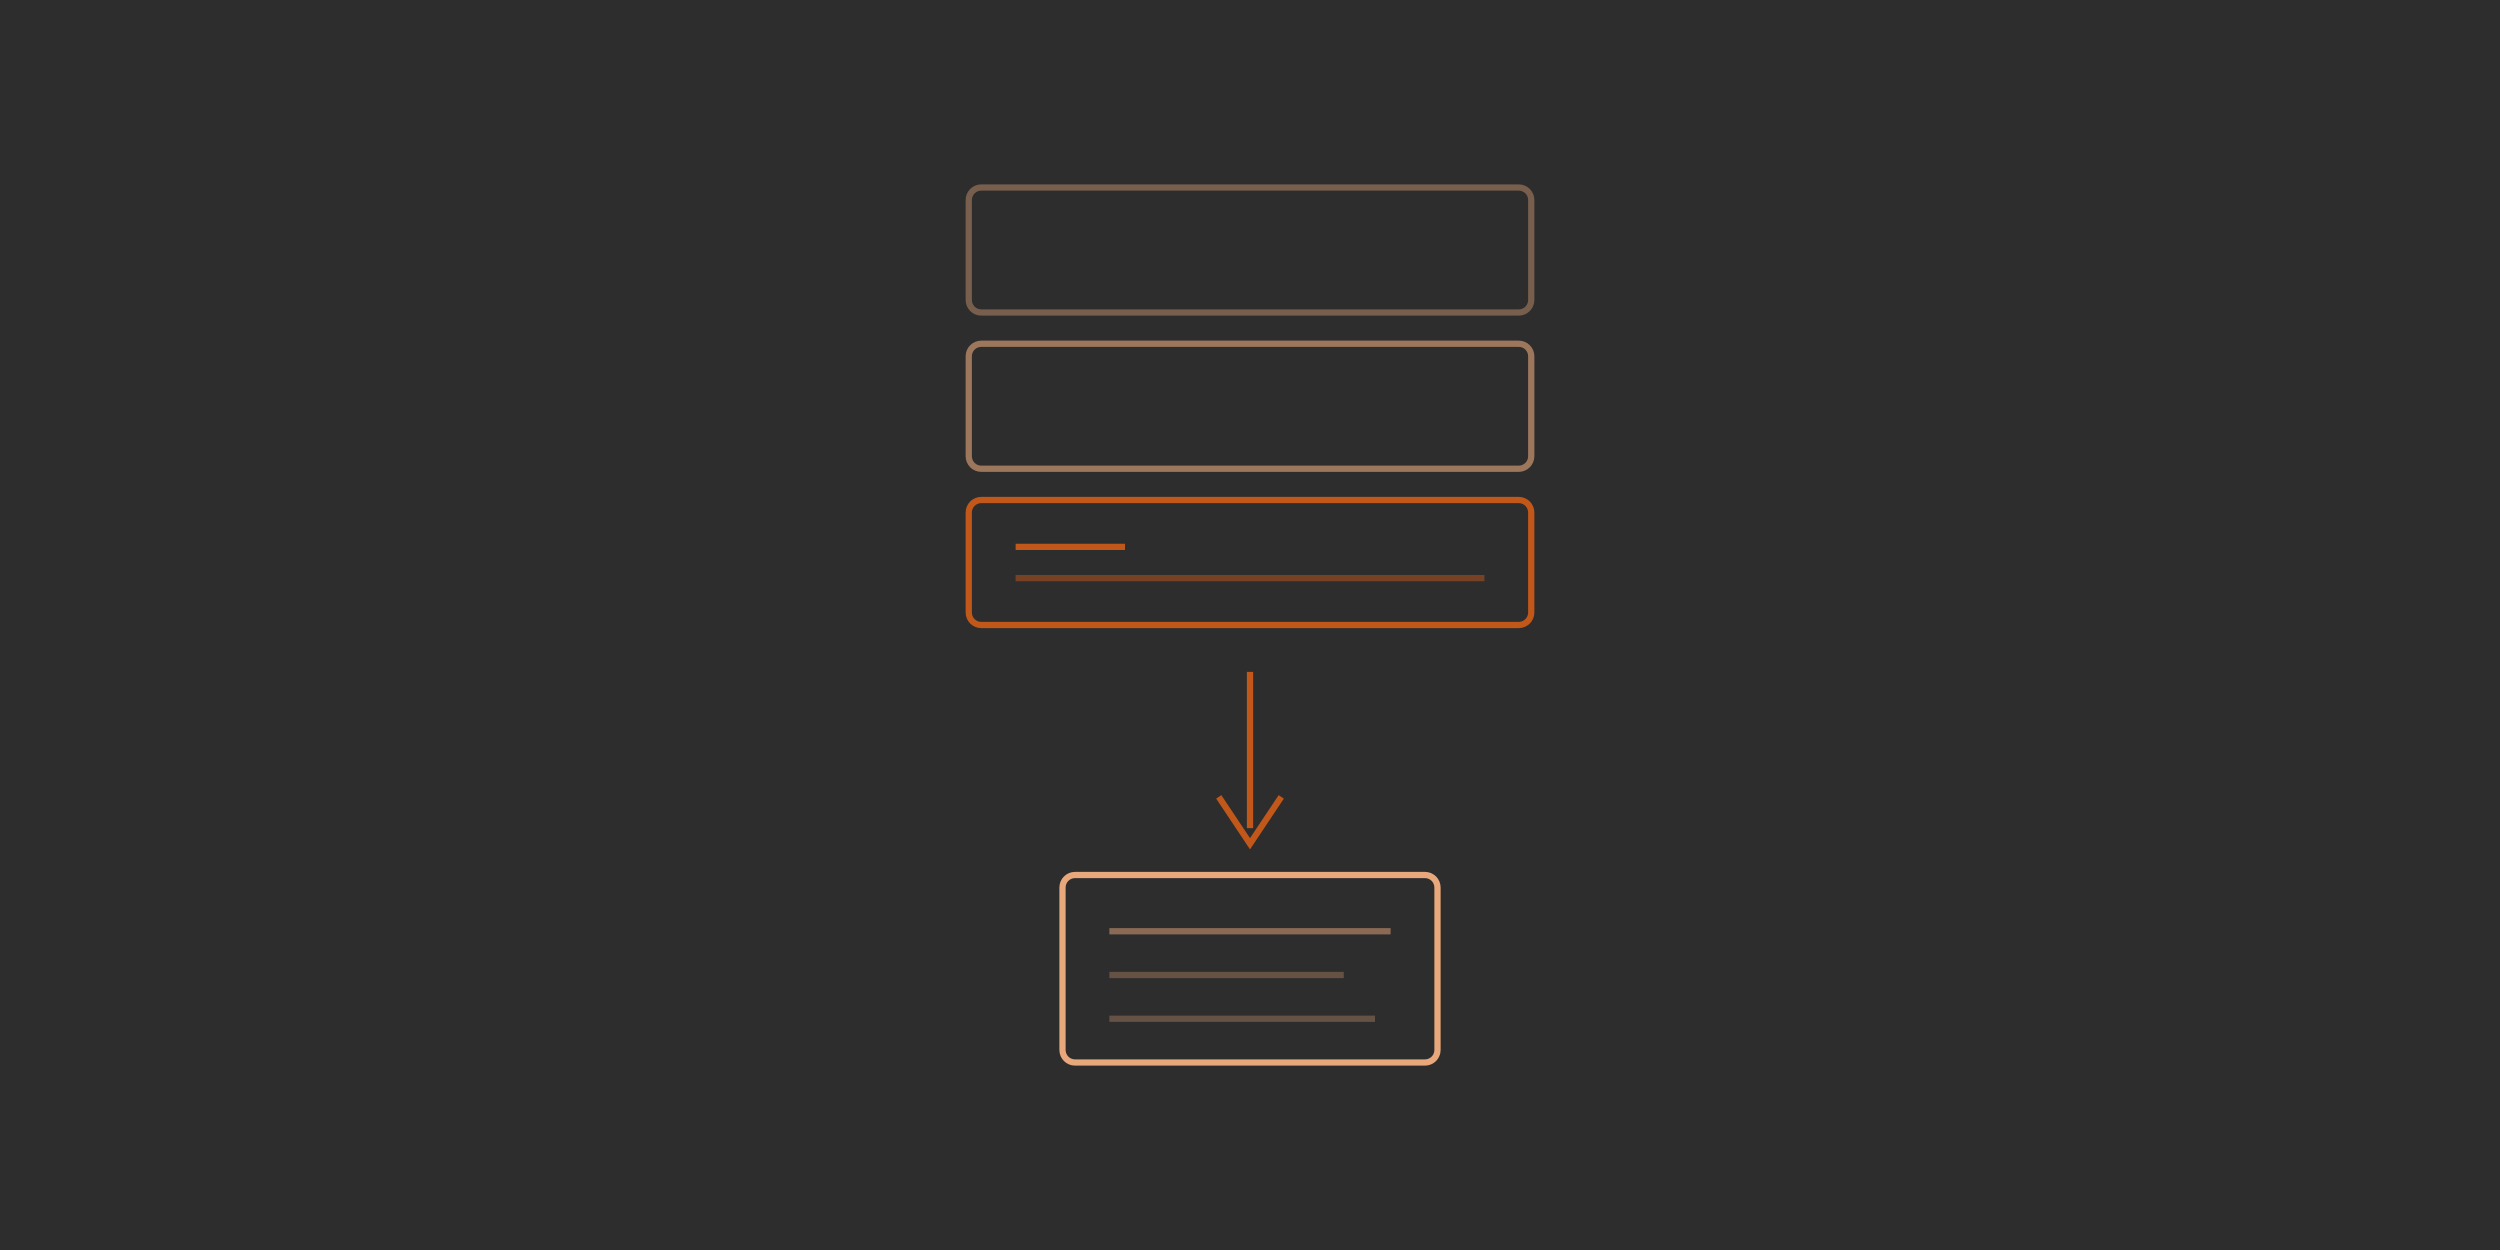
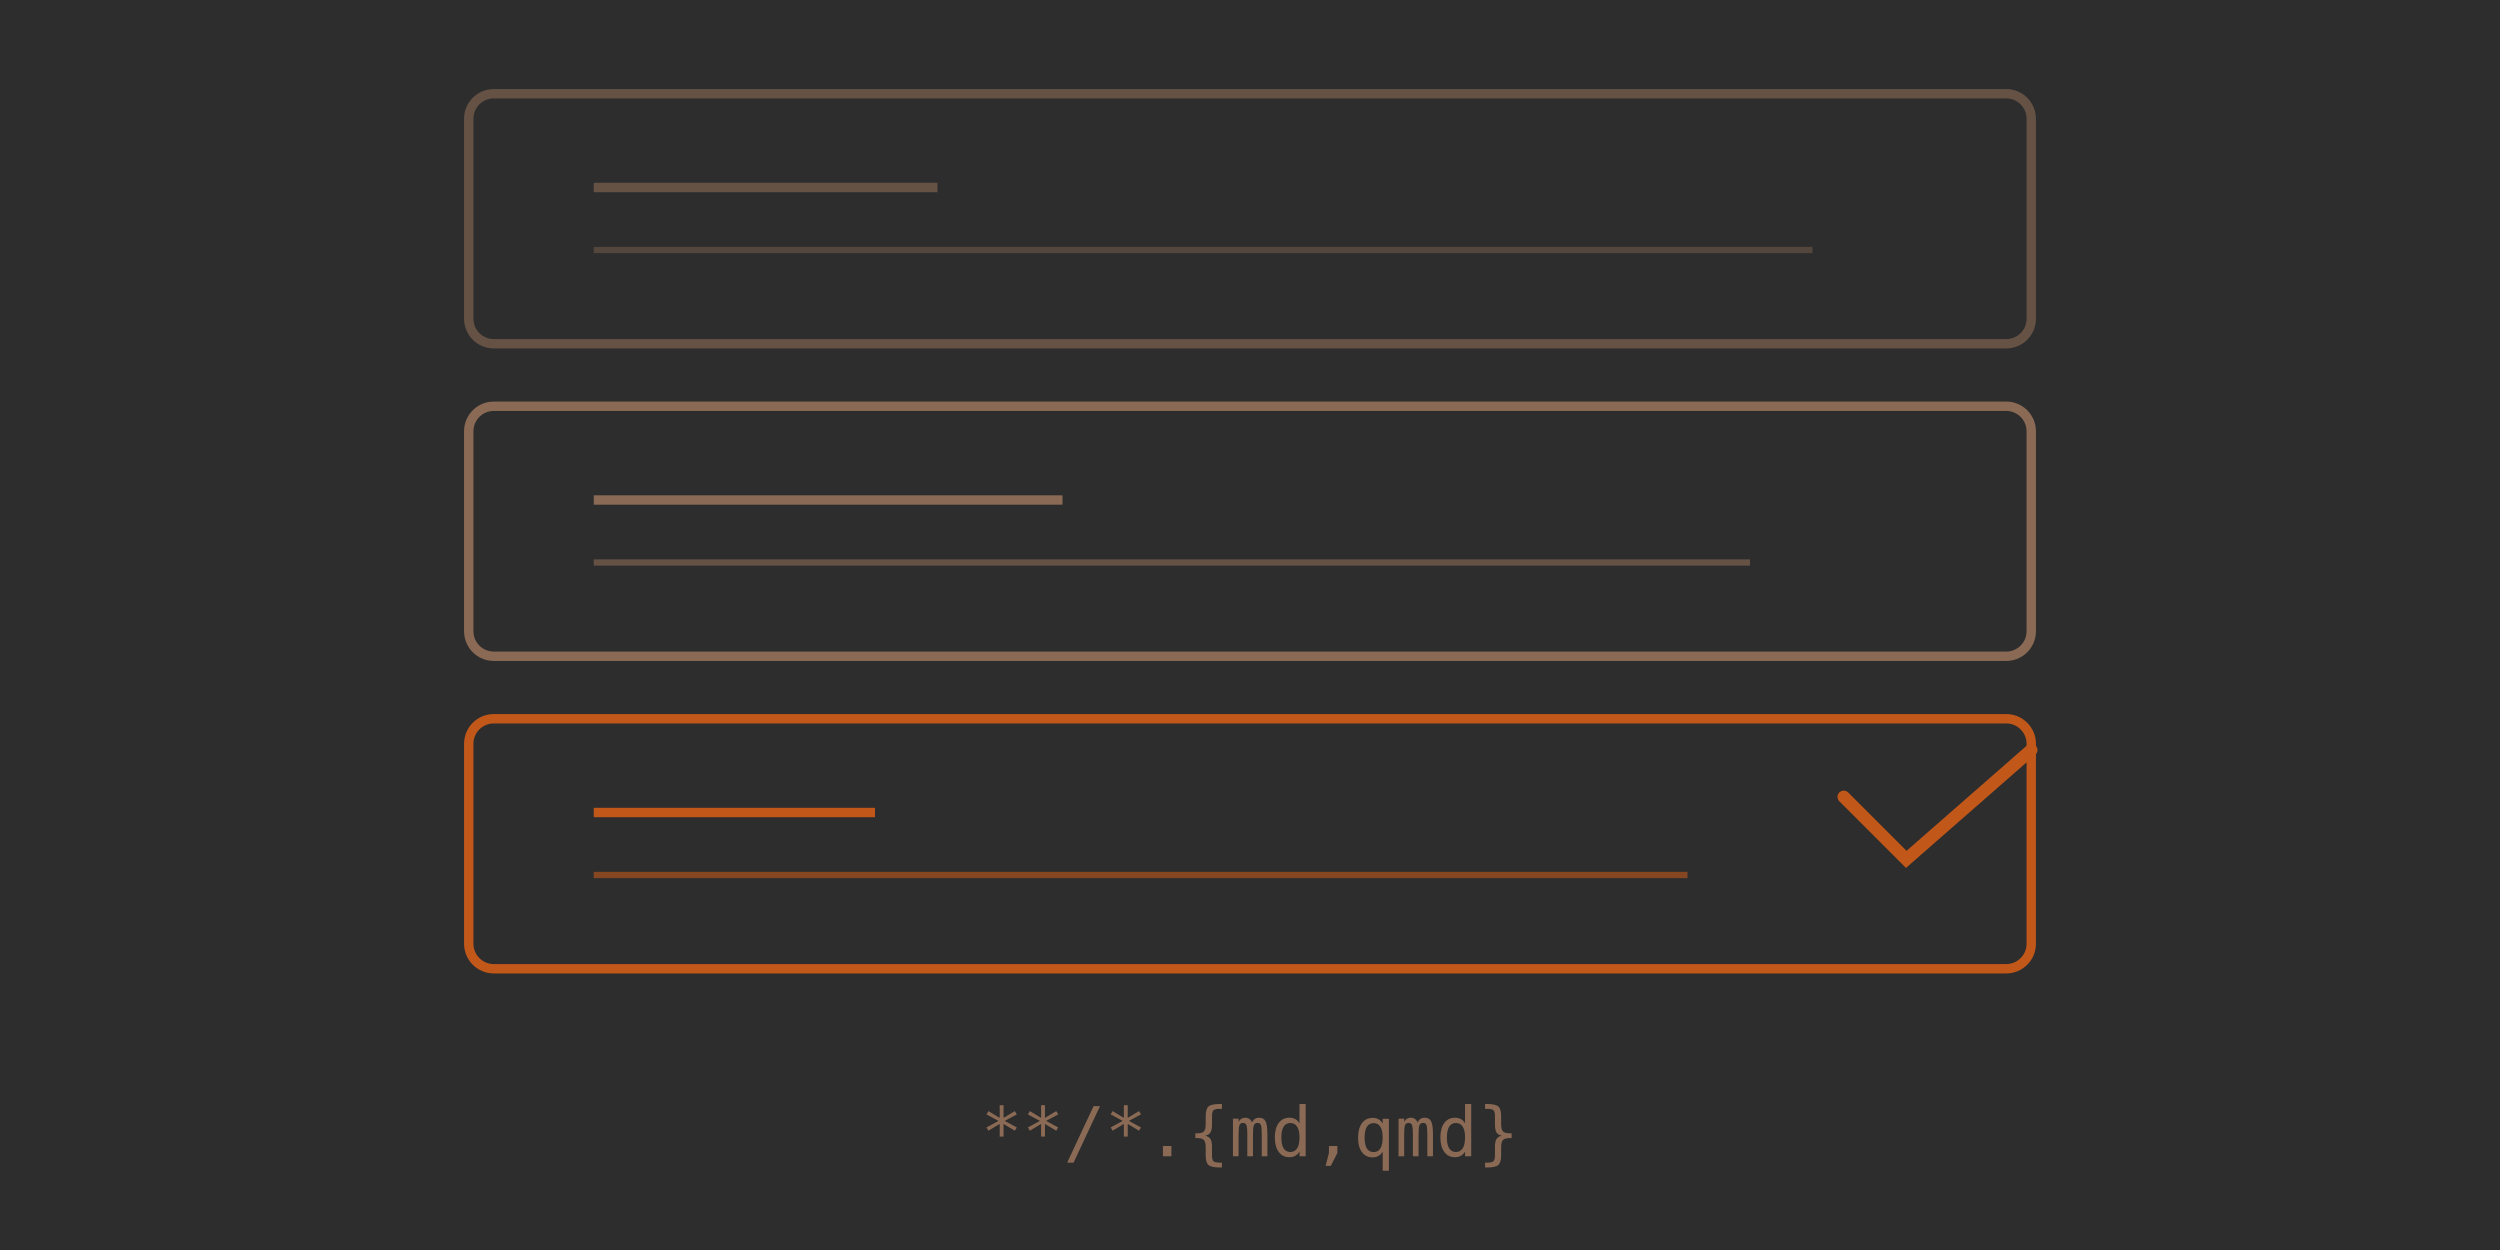
<svg xmlns="http://www.w3.org/2000/svg" viewBox="0 0 800 400">
  <rect width="800" height="400" fill="#2D2D2D" />
-   <rect x="310" y="60" width="180" height="40" rx="4" fill="none" stroke="#E8A87C" stroke-width="2" opacity="0.4" />
-   <rect x="310" y="110" width="180" height="40" rx="4" fill="none" stroke="#E8A87C" stroke-width="2" opacity="0.6" />
-   <rect x="310" y="160" width="180" height="40" rx="4" fill="none" stroke="#C2571A" stroke-width="2" />
-   <line x1="325" y1="175" x2="360" y2="175" stroke="#C2571A" stroke-width="2" />
-   <line x1="325" y1="185" x2="475" y2="185" stroke="#C2571A" stroke-width="2" opacity="0.5" />
-   <line x1="400" y1="215" x2="400" y2="265" stroke="#C2571A" stroke-width="2" />
-   <polyline points="390,255 400,270 410,255" fill="none" stroke="#C2571A" stroke-width="2" />
-   <rect x="340" y="280" width="120" height="60" rx="4" fill="none" stroke="#E8A87C" stroke-width="2" />
-   <line x1="355" y1="298" x2="445" y2="298" stroke="#E8A87C" stroke-width="2" opacity="0.5" />
-   <line x1="355" y1="312" x2="430" y2="312" stroke="#E8A87C" stroke-width="2" opacity="0.3" />
-   <line x1="355" y1="326" x2="440" y2="326" stroke="#E8A87C" stroke-width="2" opacity="0.3" />
+   <rect x="150" y="30" width="500" height="80" rx="8" fill="none" stroke="#E8A87C" stroke-width="3" opacity="0.3" />
+   <line x1="190" y1="60" x2="300" y2="60" stroke="#E8A87C" stroke-width="3" opacity="0.3" />
+   <line x1="190" y1="80" x2="580" y2="80" stroke="#E8A87C" stroke-width="2" opacity="0.2" />
+   <rect x="150" y="130" width="500" height="80" rx="8" fill="none" stroke="#E8A87C" stroke-width="3" opacity="0.5" />
+   <line x1="190" y1="160" x2="340" y2="160" stroke="#E8A87C" stroke-width="3" opacity="0.5" />
+   <line x1="190" y1="180" x2="560" y2="180" stroke="#E8A87C" stroke-width="2" opacity="0.3" />
+   <rect x="150" y="230" width="500" height="80" rx="8" fill="none" stroke="#C2571A" stroke-width="3" />
+   <line x1="190" y1="260" x2="280" y2="260" stroke="#C2571A" stroke-width="3" />
+   <line x1="190" y1="280" x2="540" y2="280" stroke="#C2571A" stroke-width="2" opacity="0.6" />
+   <polyline points="590,255 610,275 650,240" fill="none" stroke="#C2571A" stroke-width="4" stroke-linecap="round" />
+   <text x="400" y="370" text-anchor="middle" font-family="Menlo, monospace" font-size="22" fill="#E8A87C" opacity="0.5">**/*.{md,qmd}</text>
</svg>
